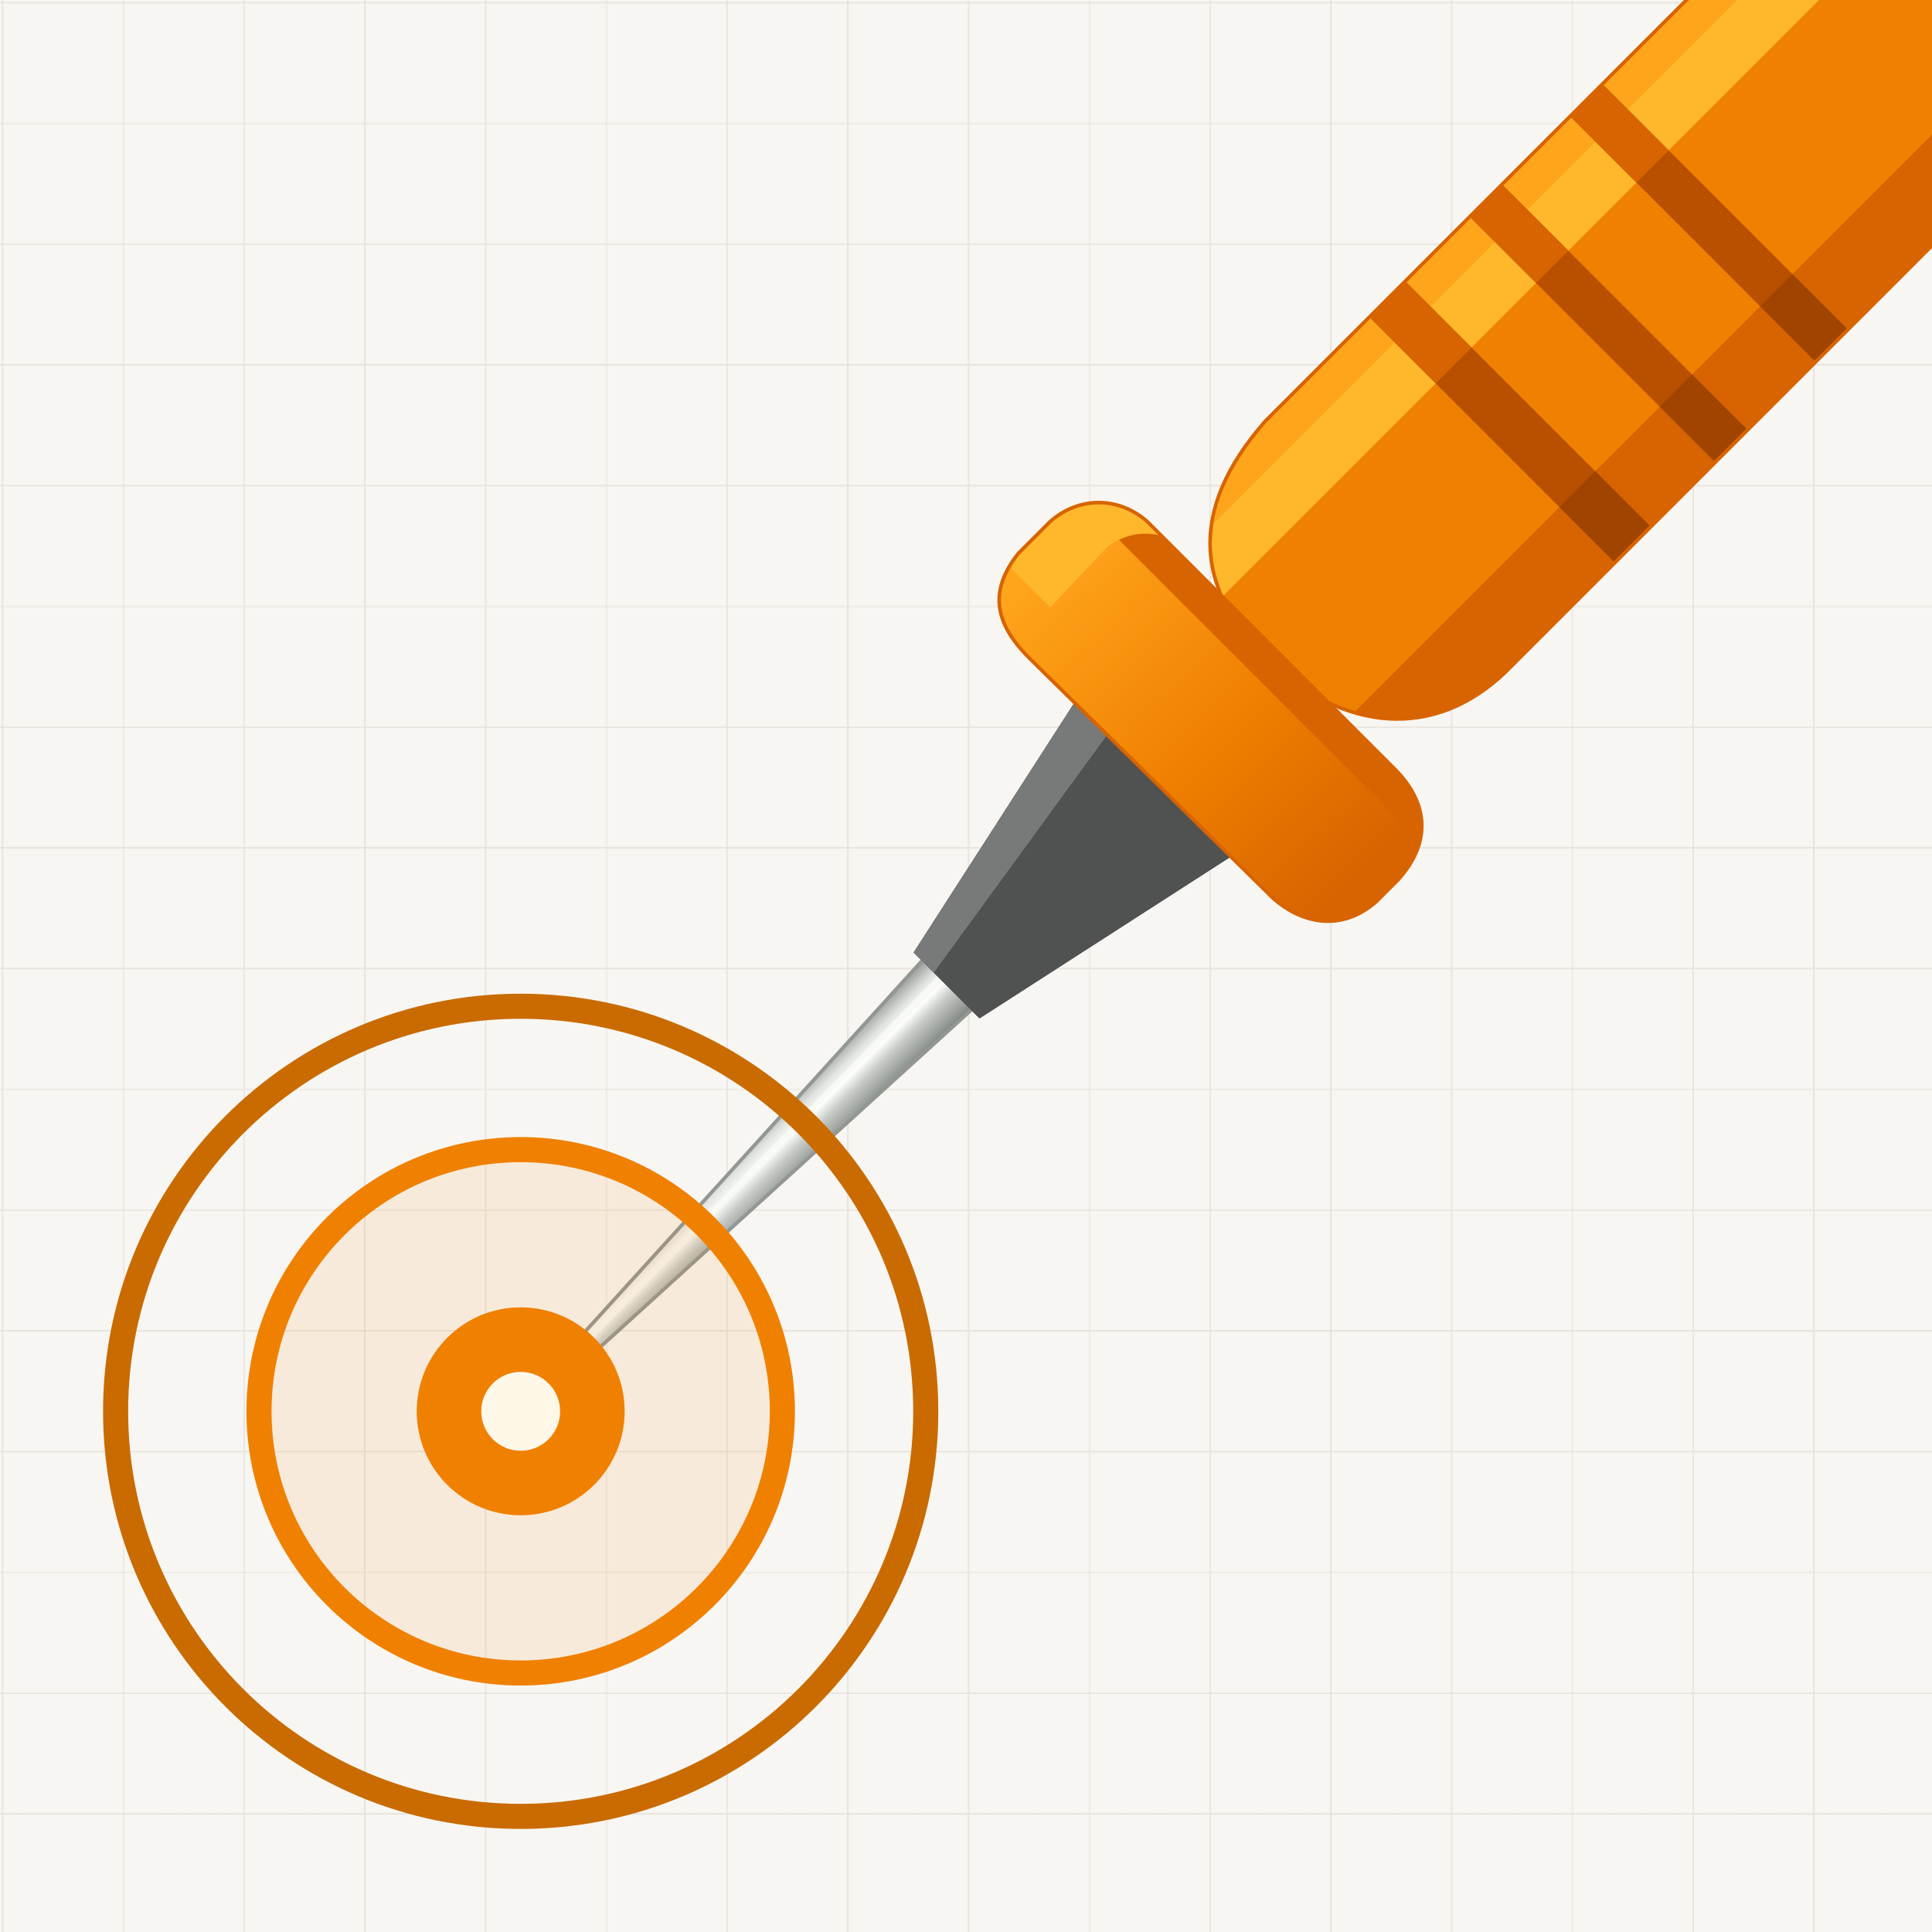
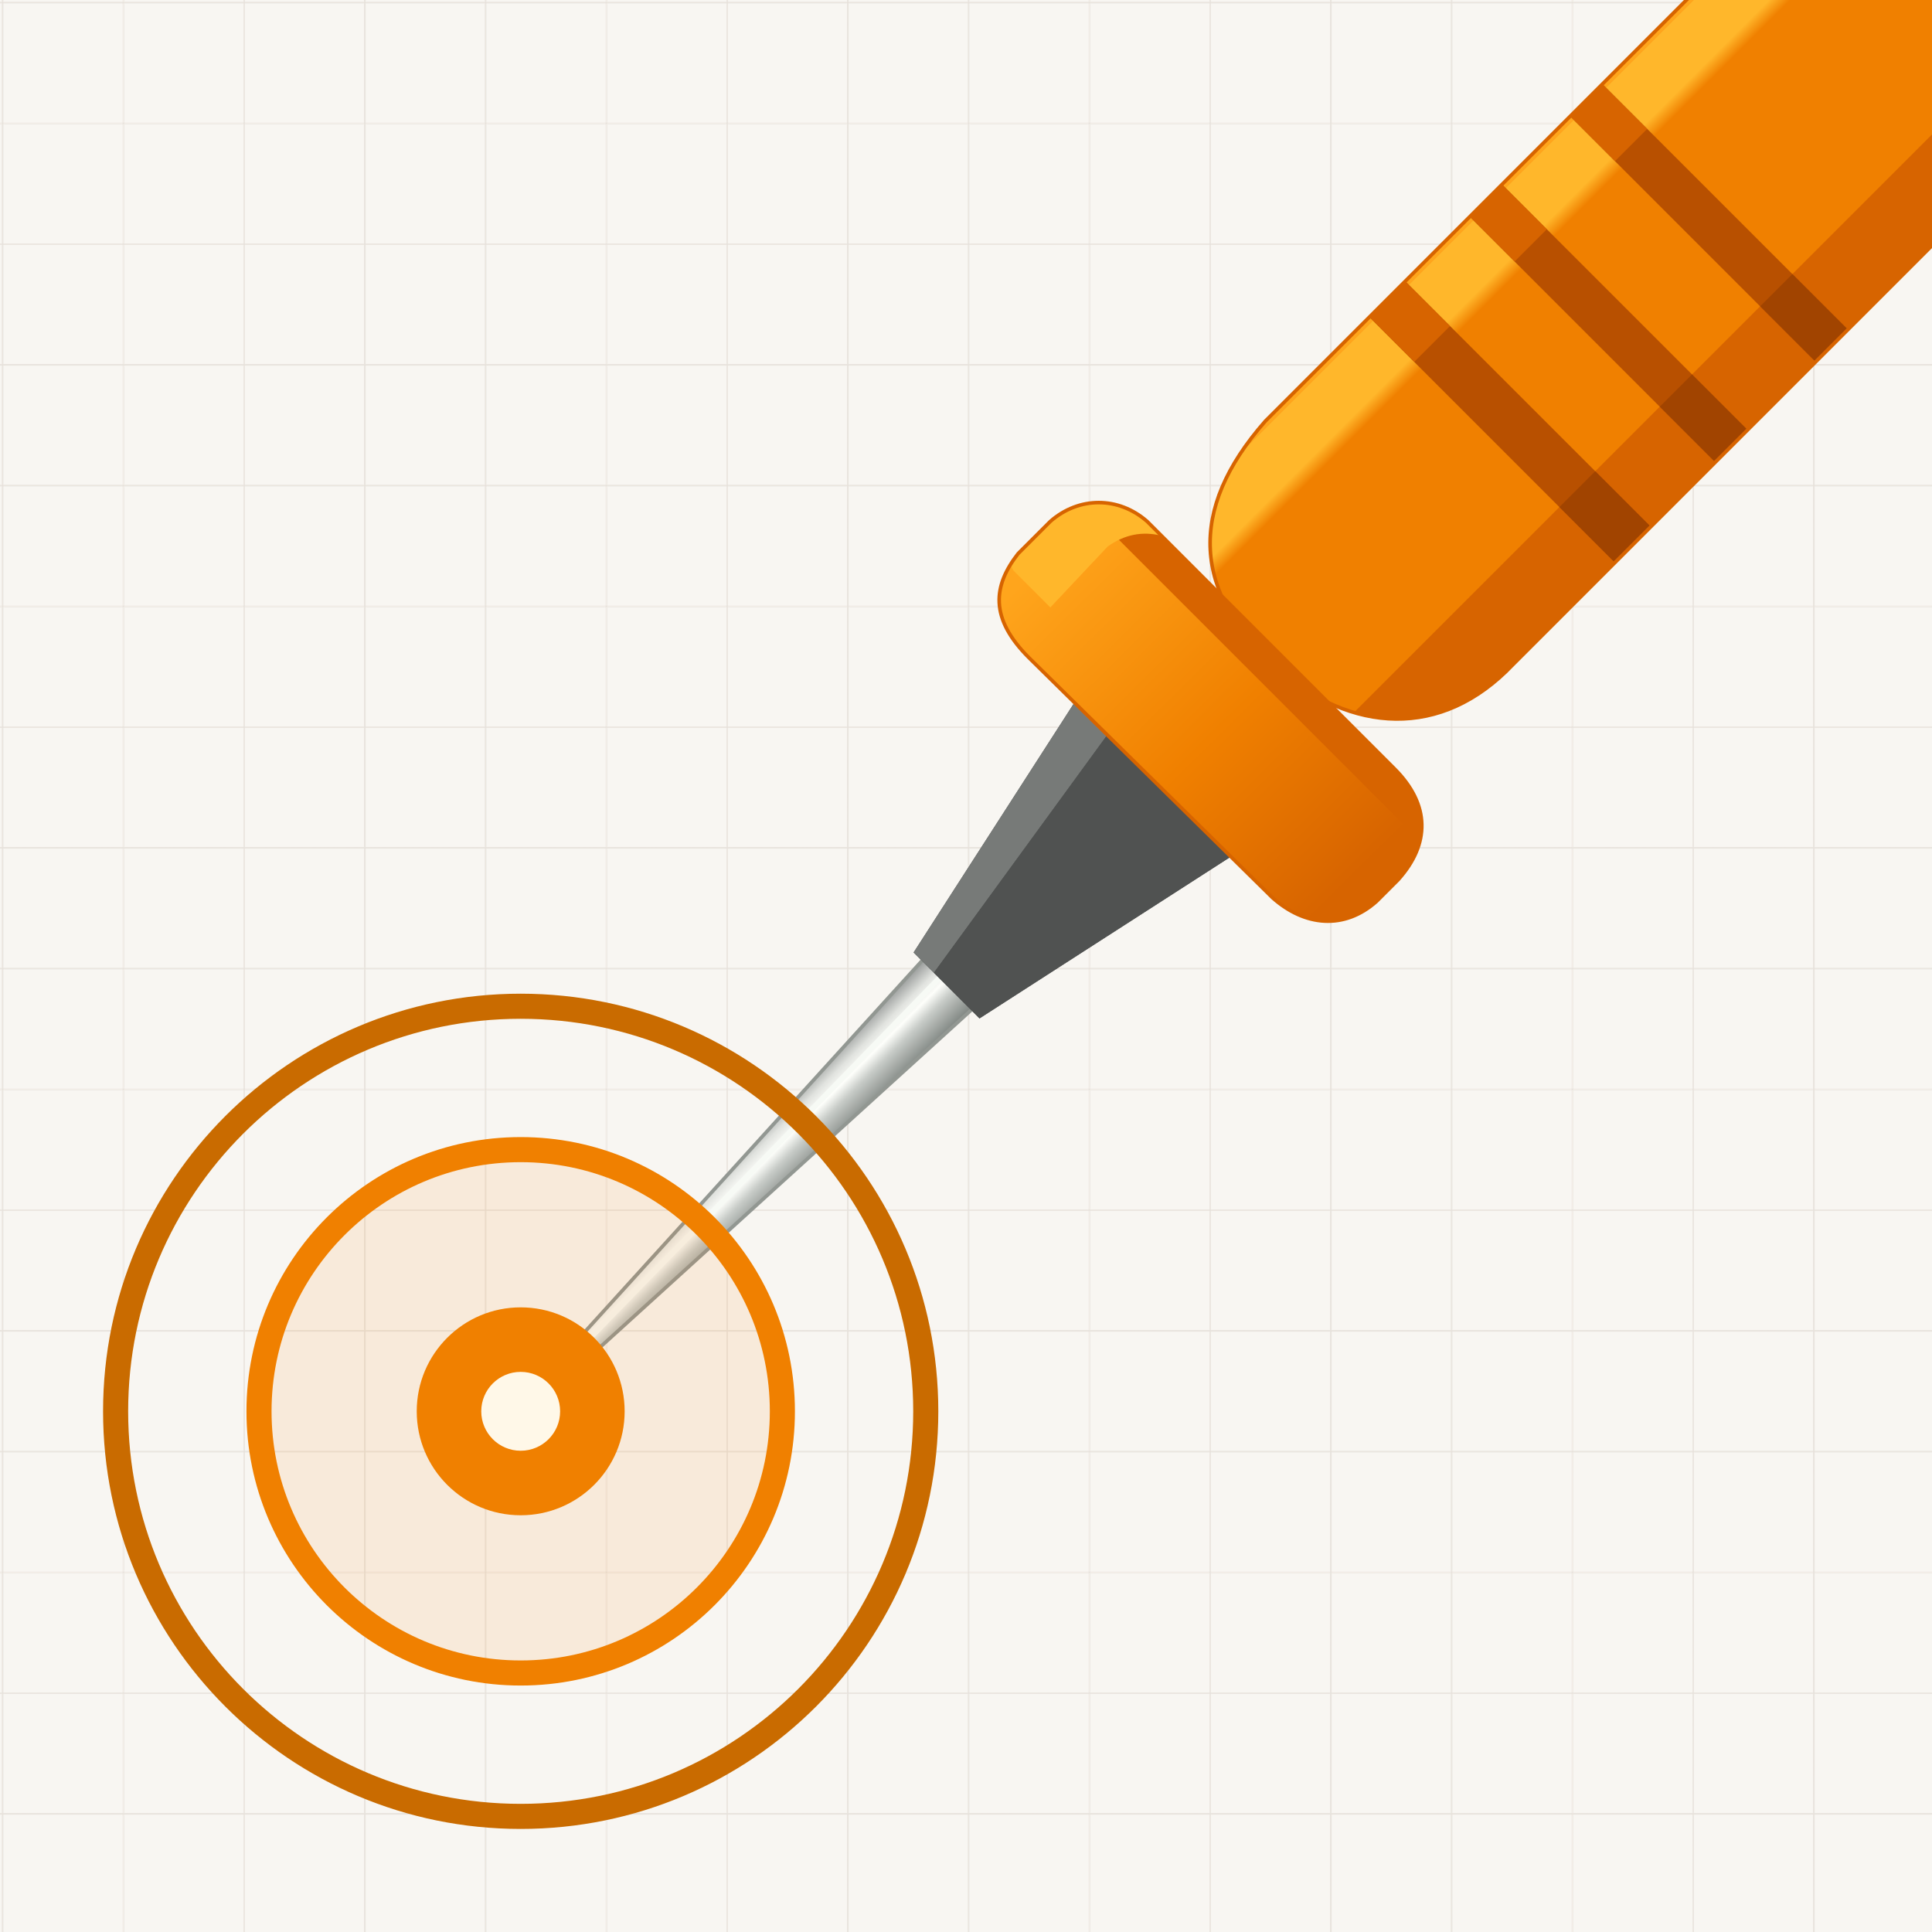
<svg xmlns="http://www.w3.org/2000/svg" width="1024" height="1024" viewBox="0 0 1024 1024" role="img" aria-labelledby="title description">
  <defs>
    <pattern id="grid" x="1" y="1" width="64" height="64" patternUnits="userSpaceOnUse">
      <path d="M64 0H0V64" fill="none" stroke="#E7E2DC" stroke-width="1.5" />
    </pattern>
    <linearGradient id="metal" x1="0" y1="-10" x2="0" y2="10" gradientUnits="userSpaceOnUse">
      <stop offset="0" stop-color="#929594" />
      <stop offset=".26" stop-color="#E0E2DE" />
      <stop offset=".44" stop-color="#FDFEFA" />
      <stop offset=".62" stop-color="#C7CBC7" />
      <stop offset="1" stop-color="#7B817D" />
    </linearGradient>
    <linearGradient id="guard-fill" x1="441" y1="550" x2="528" y2="638" gradientUnits="userSpaceOnUse">
      <stop offset="0" stop-color="#FFA51C" />
      <stop offset=".55" stop-color="#F08000" />
      <stop offset="1" stop-color="#D76400" />
+     </linearGradient>
+     <linearGradient id="handle-highlight" x1="500" y1="516" x2="513.5" y2="529.5" gradientUnits="userSpaceOnUse">
+       <stop offset="0" stop-color="#FFB72B" />
+       <stop offset=".78" stop-color="#FFB72B" />
+       <stop offset="1" stop-color="#F08000" />
    </linearGradient>
    <clipPath id="handle-clip">
      <path d="M498 516L792 222C814 200 837 208 852 222C877 245 877 274 858 293L567 584C547 605 522 603 501 585C478 564 476 541 498 516Z" />
    </clipPath>
    <clipPath id="bands-clip">
      <path d="M470 430L670 630L680 620L480 420Z M498 402L698 602L707 593L507 393Z M526 374L726 574L735 565L535 365Z" />
    </clipPath>
    <clipPath id="guard-clip">
      <path d="M429 553L438 544C446 537 457 537 465 544L534 613C544 623 544 634 535 644L529 650C520 658 509 657 500 649L432 582C421 571 422 562 429 553Z" />
    </clipPath>
  </defs>
  <rect width="1024" height="1024" fill="#F8F6F2" />
  <rect width="1024" height="1024" fill="url(#grid)" />
  <g transform="translate(-275.5 -757.25) scale(1.9)">
    <g transform="translate(290.25 792.25) rotate(-45)">
      <path d="M0 0Q0-1.25 3-1.8L174-10V10L3 1.8Q0 1.25 0 0Z" fill="url(#metal)" stroke="#929792" stroke-width="1" stroke-linejoin="round" />
      <path d="M3-.4L174-3" fill="none" stroke="#F7FAF5" stroke-width="1.5" stroke-linecap="round" />
      <path d="M168-13L251-31V31L168 13Z" fill="#4D4F4E" />
      <path d="M168-13L251-31V-18L168-5Z" fill="#777A78" />
      <path d="M168-5L251-18V31L168 13Z" fill="#505251" />
    </g>
    <g clip-path="url(#handle-clip)">
      <rect x="475" y="195" width="410" height="415" fill="#F08000" />
-       <path d="M350 664L950 64V78L350 678Z" fill="#FFA51C" />
-       <path d="M350 678L950 78V101L350 701Z" fill="#FFB72B" />
+       <path d="M350 664L950 64V66L350 666Z" fill="#FFA51C" />
+       <path d="M350 666L950 66V93L350 693Z" fill="url(#handle-highlight)" />
      <path d="M350 770L950 170V215L350 815Z" fill="#D76400" />
      <g clip-path="url(#bands-clip)">
        <rect x="475" y="195" width="410" height="415" fill="#B85000" />
-         <path d="M350 664L950 64V101L350 701Z" fill="#D76400" />
+         <path d="M350 664L950 64V89L350 689Z" fill="#D76400" />
        <path d="M350 770L950 170V215L350 815Z" fill="#A14400" />
      </g>
    </g>
    <path d="M498 516L792 222C814 200 837 208 852 222C877 245 877 274 858 293L567 584C547 605 522 603 501 585C478 564 476 541 498 516Z" fill="none" stroke="#D76400" stroke-width="1" />
    <path d="M429 553L438 544C446 537 457 537 465 544L534 613C544 623 544 634 535 644L529 650C520 658 509 657 500 649L432 582C421 571 422 562 429 553Z" fill="url(#guard-fill)" />
    <g clip-path="url(#guard-clip)">
      <path d="M404 496L579 671L593 657L418 482Z" fill="#D76400" />
      <path d="M429 553L438 544C446 537 457 537 465 544L469 548Q461 546 454 551L438 568L428 558Q426 556 429 553Z" fill="#FFB72B" />
    </g>
    <path d="M429 553L438 544C446 537 457 537 465 544L534 613C544 623 544 634 535 644L529 650C520 658 509 657 500 649L432 582C421 571 422 562 429 553Z" fill="none" stroke="#D76400" stroke-width="1" />
    <circle cx="290.25" cy="792.25" r="113" fill="none" stroke="#C96B00" stroke-width="7" />
    <circle cx="290.25" cy="792.25" r="73" fill="#F08000" fill-opacity=".10" stroke="#F08000" stroke-width="7" />
    <circle cx="290.25" cy="792.25" r="29" fill="#F08000" />
    <circle cx="290.25" cy="792.25" r="11" fill="#FFF8E8" />
  </g>
</svg>
